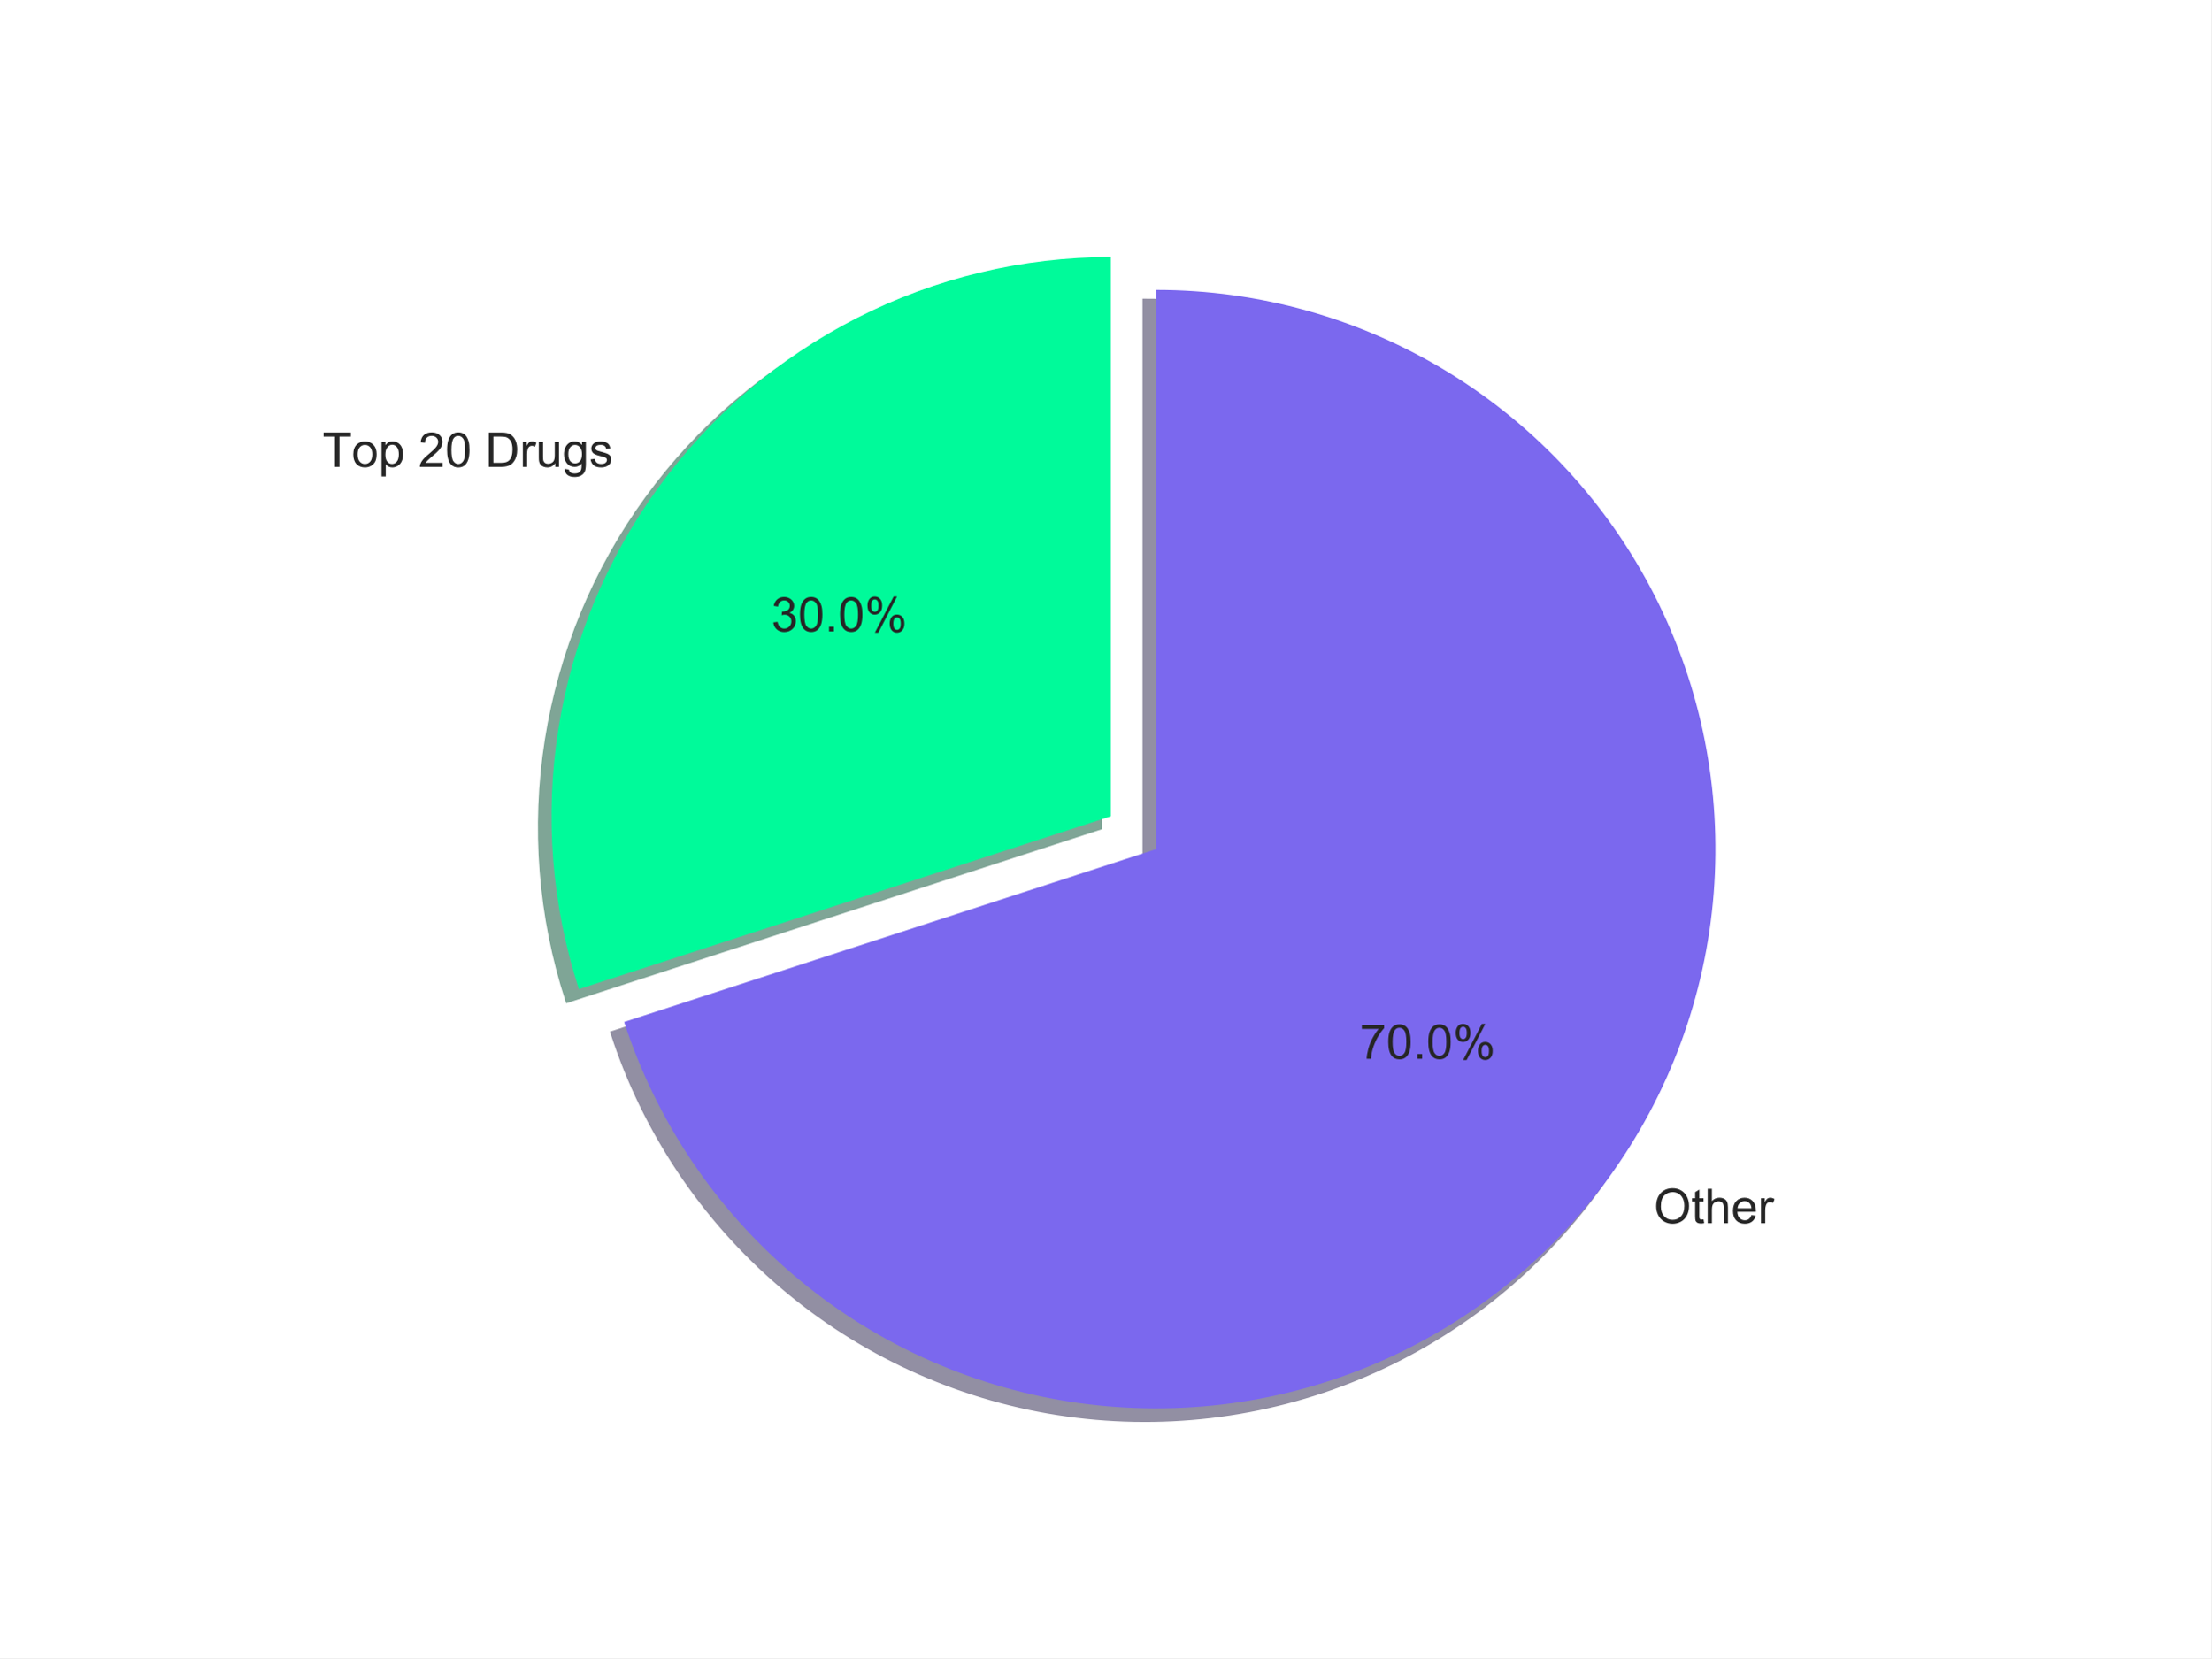
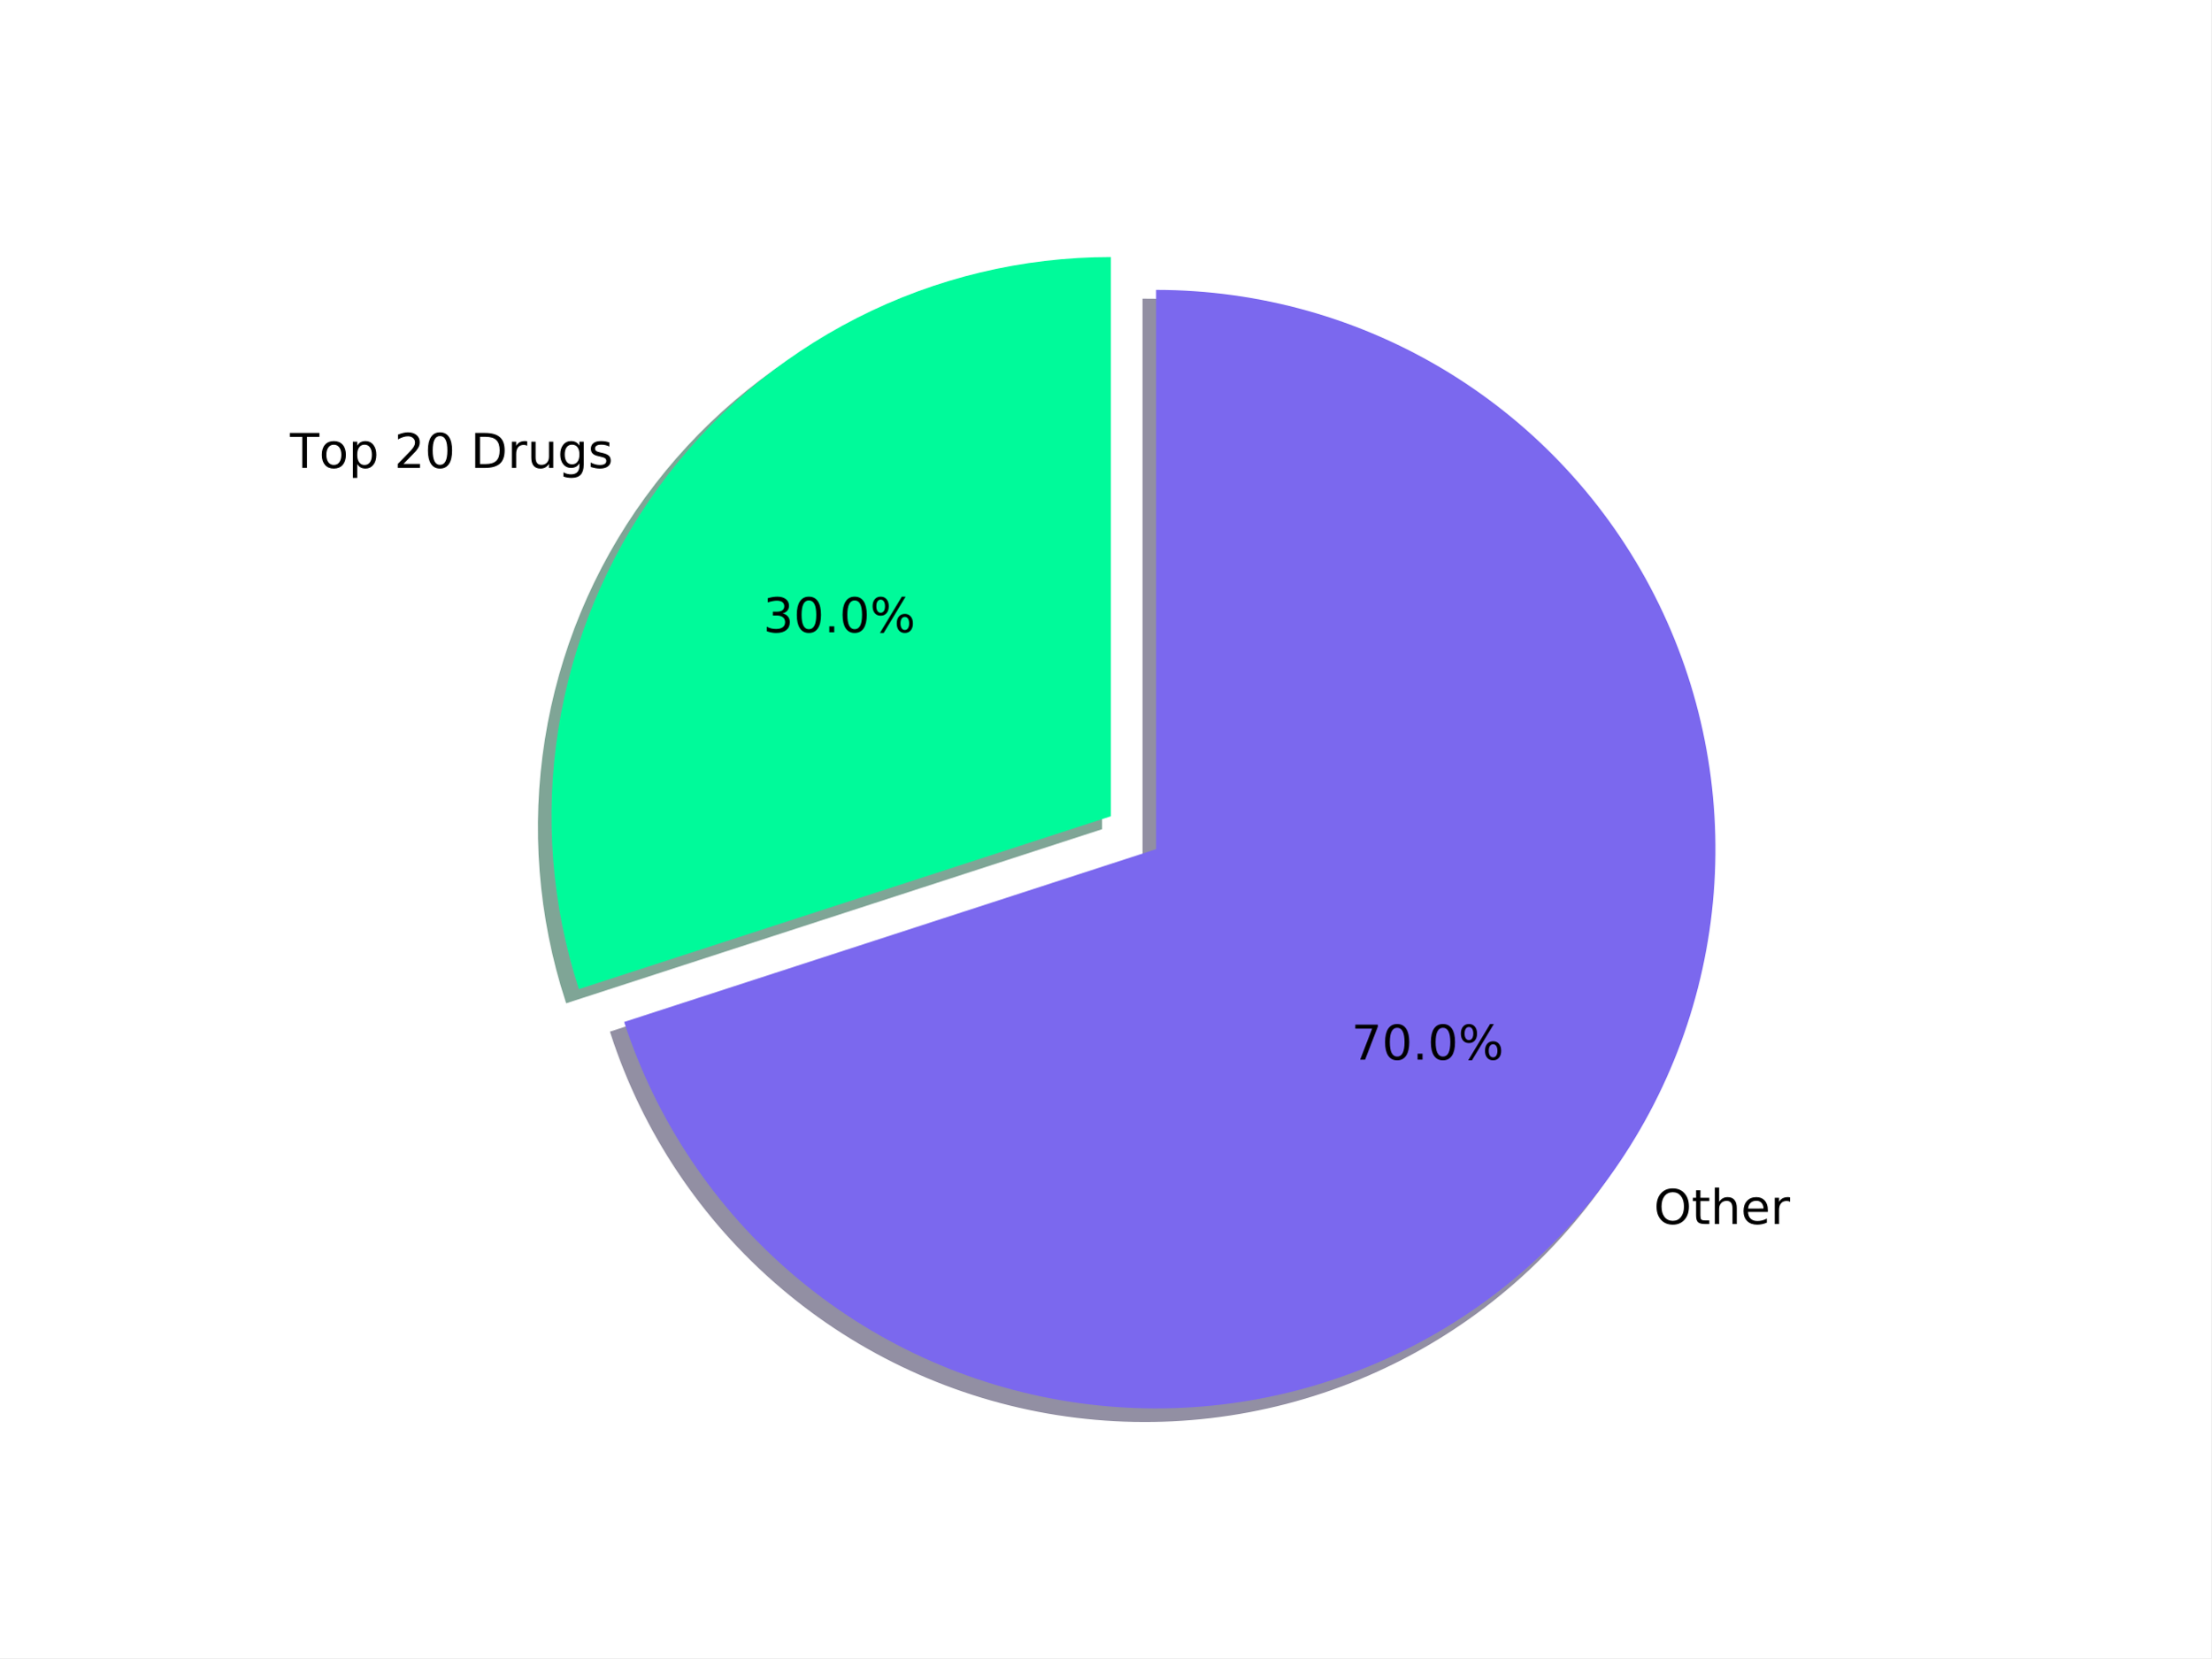
<svg xmlns="http://www.w3.org/2000/svg" xmlns:xlink="http://www.w3.org/1999/xlink" height="345.6pt" version="1.1" viewBox="0 0 460.8 345.6" width="460.8pt">
  <defs>
    <style type="text/css">
*{stroke-linecap:butt;stroke-linejoin:round;}
  </style>
  </defs>
  <g id="figure_1">
    <g id="patch_1">
      <path d="M 0 345.6  L 460.8 345.6  L 460.8 0  L 0 0  z " style="fill:#ffffff;" />
    </g>
    <g id="axes_1">
-       <g id="matplotlib.axis_1" />
-       <g id="matplotlib.axis_2" />
      <g id="patch_2">
        <path d="M 229.171 55.899  C 210.776 55.899 192.639 60.254 176.249 68.605  C 159.859 76.956 145.676 89.069 134.863 103.951  C 124.051 118.833 116.913 136.065 114.036 154.234  C 111.158 172.403 112.621 190.997 118.306 208.492  L 229.171 172.47  L 229.171 55.899  z " style="fill:#004b2e;opacity:0.5;stroke:#004b2e;stroke-linejoin:miter;" />
      </g>
      <g id="patch_3">
        <path d="M 127.737 215.344  C 134.379 235.788 146.549 254.002 162.895 267.962  C 179.241 281.923 199.134 291.094 220.366 294.457  C 241.598 297.819 263.351 295.245 283.211 287.018  C 303.071 278.792 320.274 265.231 332.909 247.84  C 345.544 230.449 353.126 209.897 354.813 188.468  C 356.499 167.038 352.226 145.553 342.466 126.4  C 332.707 107.246 317.838 91.161 299.509 79.929  C 281.181 68.697 260.098 62.751 238.602 62.751  L 238.602 179.322  L 127.737 215.344  z " style="fill:#251f47;opacity:0.5;stroke:#251f47;stroke-linejoin:miter;" />
      </g>
      <g id="patch_4">
        <path d="M 231.502 53.568  C 213.107 53.568 194.971 57.922 178.58 66.273  C 162.19 74.625 148.007 86.738 137.195 101.62  C 126.383 116.502 119.245 133.734 116.367 151.903  C 113.489 170.071 114.953 188.666 120.637 206.161  L 231.502 170.138  L 231.502 53.568  z " style="fill:#00fa9a;" />
      </g>
      <g id="patch_5">
        <path d="M 130.068 213.012  C 136.711 233.456 148.881 251.67 165.227 265.631  C 181.572 279.592 201.466 288.763 222.697 292.125  C 243.929 295.488 265.683 292.913 285.543 284.687  C 305.402 276.461 322.605 262.899 335.24 245.508  C 347.875 228.118 355.457 207.566 357.144 186.136  C 358.831 164.706 354.557 143.222 344.798 124.068  C 335.039 104.915 320.169 88.829 301.841 77.598  C 283.512 66.366 262.429 60.42 240.933 60.42  L 240.933 176.99  L 130.068 213.012  z " style="fill:#7b68ee;" />
      </g>
+       <g id="matplotlib.axis_1" />
+       <g id="matplotlib.axis_2" />
      <g id="text_1">
        <defs>
-           <path d="M 25.922 0  L 25.922 63.141  L 2.344 63.141  L 2.344 71.578  L 59.078 71.578  L 59.078 63.141  L 35.406 63.141  L 35.406 0  z " id="ArialMT-84" />
-           <path d="M 3.328 25.922  Q 3.328 40.328 11.328 47.266  Q 18.016 53.031 27.641 53.031  Q 38.328 53.031 45.109 46.016  Q 51.906 39.016 51.906 26.656  Q 51.906 16.656 48.906 10.906  Q 45.906 5.172 40.156 2  Q 34.422 -1.172 27.641 -1.172  Q 16.75 -1.172 10.031 5.812  Q 3.328 12.797 3.328 25.922  z M 12.359 25.922  Q 12.359 15.969 16.703 11.016  Q 21.047 6.062 27.641 6.062  Q 34.188 6.062 38.531 11.031  Q 42.875 16.016 42.875 26.219  Q 42.875 35.844 38.5 40.797  Q 34.125 45.75 27.641 45.75  Q 21.047 45.75 16.703 40.812  Q 12.359 35.891 12.359 25.922  z " id="ArialMT-111" />
-           <path d="M 6.594 -19.875  L 6.594 51.859  L 14.594 51.859  L 14.594 45.125  Q 17.438 49.078 21 51.047  Q 24.562 53.031 29.641 53.031  Q 36.281 53.031 41.359 49.609  Q 46.438 46.188 49.016 39.953  Q 51.609 33.734 51.609 26.312  Q 51.609 18.359 48.75 11.984  Q 45.906 5.609 40.453 2.219  Q 35.016 -1.172 29 -1.172  Q 24.609 -1.172 21.109 0.688  Q 17.625 2.547 15.375 5.375  L 15.375 -19.875  z M 14.547 25.641  Q 14.547 15.625 18.594 10.844  Q 22.656 6.062 28.422 6.062  Q 34.281 6.062 38.453 11.016  Q 42.625 15.969 42.625 26.375  Q 42.625 36.281 38.547 41.203  Q 34.469 46.141 28.812 46.141  Q 23.188 46.141 18.859 40.891  Q 14.547 35.641 14.547 25.641  z " id="ArialMT-112" />
-           <path id="ArialMT-32" />
-           <path d="M 50.344 8.453  L 50.344 0  L 3.031 0  Q 2.938 3.172 4.047 6.109  Q 5.859 10.938 9.828 15.625  Q 13.812 20.312 21.344 26.469  Q 33.016 36.031 37.109 41.625  Q 41.219 47.219 41.219 52.203  Q 41.219 57.422 37.469 61  Q 33.734 64.594 27.734 64.594  Q 21.391 64.594 17.578 60.781  Q 13.766 56.984 13.719 50.25  L 4.688 51.172  Q 5.609 61.281 11.656 66.578  Q 17.719 71.875 27.938 71.875  Q 38.234 71.875 44.234 66.156  Q 50.25 60.453 50.25 52  Q 50.25 47.703 48.484 43.547  Q 46.734 39.406 42.656 34.812  Q 38.578 30.219 29.109 22.219  Q 21.188 15.578 18.938 13.203  Q 16.703 10.844 15.234 8.453  z " id="ArialMT-50" />
-           <path d="M 4.156 35.297  Q 4.156 48 6.766 55.734  Q 9.375 63.484 14.516 67.672  Q 19.672 71.875 27.484 71.875  Q 33.25 71.875 37.594 69.547  Q 41.938 67.234 44.766 62.859  Q 47.609 58.5 49.219 52.219  Q 50.828 45.953 50.828 35.297  Q 50.828 22.703 48.234 14.969  Q 45.656 7.234 40.5 3  Q 35.359 -1.219 27.484 -1.219  Q 17.141 -1.219 11.234 6.203  Q 4.156 15.141 4.156 35.297  z M 13.188 35.297  Q 13.188 17.672 17.312 11.828  Q 21.438 6 27.484 6  Q 33.547 6 37.672 11.859  Q 41.797 17.719 41.797 35.297  Q 41.797 52.984 37.672 58.781  Q 33.547 64.594 27.391 64.594  Q 21.344 64.594 17.719 59.469  Q 13.188 52.938 13.188 35.297  z " id="ArialMT-48" />
-           <path d="M 7.719 0  L 7.719 71.578  L 32.375 71.578  Q 40.719 71.578 45.125 70.562  Q 51.266 69.141 55.609 65.438  Q 61.281 60.641 64.078 53.188  Q 66.891 45.75 66.891 36.188  Q 66.891 28.031 64.984 21.734  Q 63.094 15.438 60.109 11.297  Q 57.125 7.172 53.578 4.797  Q 50.047 2.438 45.047 1.219  Q 40.047 0 33.547 0  z M 17.188 8.453  L 32.469 8.453  Q 39.547 8.453 43.578 9.766  Q 47.609 11.078 50 13.484  Q 53.375 16.844 55.25 22.531  Q 57.125 28.219 57.125 36.328  Q 57.125 47.562 53.438 53.594  Q 49.75 59.625 44.484 61.672  Q 40.672 63.141 32.234 63.141  L 17.188 63.141  z " id="ArialMT-68" />
-           <path d="M 6.5 0  L 6.5 51.859  L 14.406 51.859  L 14.406 44  Q 17.438 49.516 20 51.266  Q 22.562 53.031 25.641 53.031  Q 30.078 53.031 34.672 50.203  L 31.641 42.047  Q 28.422 43.953 25.203 43.953  Q 22.312 43.953 20.016 42.219  Q 17.719 40.484 16.75 37.406  Q 15.281 32.719 15.281 27.156  L 15.281 0  z " id="ArialMT-114" />
-           <path d="M 40.578 0  L 40.578 7.625  Q 34.516 -1.172 24.125 -1.172  Q 19.531 -1.172 15.547 0.578  Q 11.578 2.344 9.641 5  Q 7.719 7.672 6.938 11.531  Q 6.391 14.109 6.391 19.734  L 6.391 51.859  L 15.188 51.859  L 15.188 23.094  Q 15.188 16.219 15.719 13.812  Q 16.547 10.359 19.234 8.375  Q 21.922 6.391 25.875 6.391  Q 29.828 6.391 33.297 8.422  Q 36.766 10.453 38.203 13.938  Q 39.656 17.438 39.656 24.078  L 39.656 51.859  L 48.438 51.859  L 48.438 0  z " id="ArialMT-117" />
-           <path d="M 4.984 -4.297  L 13.531 -5.562  Q 14.062 -9.516 16.5 -11.328  Q 19.781 -13.766 25.438 -13.766  Q 31.547 -13.766 34.859 -11.328  Q 38.188 -8.891 39.359 -4.5  Q 40.047 -1.812 39.984 6.781  Q 34.234 0 25.641 0  Q 14.938 0 9.078 7.719  Q 3.219 15.438 3.219 26.219  Q 3.219 33.641 5.906 39.906  Q 8.594 46.188 13.688 49.609  Q 18.797 53.031 25.688 53.031  Q 34.859 53.031 40.828 45.609  L 40.828 51.859  L 48.922 51.859  L 48.922 7.031  Q 48.922 -5.078 46.453 -10.125  Q 44 -15.188 38.641 -18.109  Q 33.297 -21.047 25.484 -21.047  Q 16.219 -21.047 10.5 -16.875  Q 4.781 -12.703 4.984 -4.297  z M 12.25 26.859  Q 12.25 16.656 16.297 11.969  Q 20.359 7.281 26.469 7.281  Q 32.516 7.281 36.609 11.938  Q 40.719 16.609 40.719 26.562  Q 40.719 36.078 36.5 40.906  Q 32.281 45.75 26.312 45.75  Q 20.453 45.75 16.344 40.984  Q 12.25 36.234 12.25 26.859  z " id="ArialMT-103" />
-           <path d="M 3.078 15.484  L 11.766 16.844  Q 12.5 11.625 15.844 8.844  Q 19.188 6.062 25.203 6.062  Q 31.25 6.062 34.172 8.516  Q 37.109 10.984 37.109 14.312  Q 37.109 17.281 34.516 19  Q 32.719 20.172 25.531 21.969  Q 15.875 24.422 12.141 26.203  Q 8.406 27.984 6.469 31.125  Q 4.547 34.281 4.547 38.094  Q 4.547 41.547 6.125 44.5  Q 7.719 47.469 10.453 49.422  Q 12.5 50.922 16.031 51.969  Q 19.578 53.031 23.641 53.031  Q 29.734 53.031 34.344 51.266  Q 38.969 49.516 41.156 46.5  Q 43.359 43.5 44.188 38.484  L 35.594 37.312  Q 35.016 41.312 32.203 43.547  Q 29.391 45.797 24.266 45.797  Q 18.219 45.797 15.625 43.797  Q 13.031 41.797 13.031 39.109  Q 13.031 37.406 14.109 36.031  Q 15.188 34.625 17.484 33.688  Q 18.797 33.203 25.25 31.453  Q 34.578 28.953 38.25 27.359  Q 41.938 25.781 44.031 22.75  Q 46.141 19.734 46.141 15.234  Q 46.141 10.844 43.578 6.953  Q 41.016 3.078 36.172 0.953  Q 31.344 -1.172 25.25 -1.172  Q 15.141 -1.172 9.844 3.031  Q 4.547 7.234 3.078 15.484  z " id="ArialMT-115" />
+           <path d="M -0.297 72.906  L 61.375 72.906  L 61.375 64.594  L 35.5 64.594  L 35.5 0  L 25.594 0  L 25.594 64.594  L -0.297 64.594  z " id="DejaVuSans-84" />
+           <path d="M 30.609 48.391  Q 23.391 48.391 19.188 42.75  Q 14.984 37.109 14.984 27.297  Q 14.984 17.484 19.156 11.844  Q 23.344 6.203 30.609 6.203  Q 37.797 6.203 41.984 11.859  Q 46.188 17.531 46.188 27.297  Q 46.188 37.016 41.984 42.703  Q 37.797 48.391 30.609 48.391  z M 30.609 56  Q 42.328 56 49.016 48.375  Q 55.719 40.766 55.719 27.297  Q 55.719 13.875 49.016 6.219  Q 42.328 -1.422 30.609 -1.422  Q 18.844 -1.422 12.172 6.219  Q 5.516 13.875 5.516 27.297  Q 5.516 40.766 12.172 48.375  Q 18.844 56 30.609 56  z " id="DejaVuSans-111" />
+           <path d="M 18.109 8.203  L 18.109 -20.797  L 9.078 -20.797  L 9.078 54.688  L 18.109 54.688  L 18.109 46.391  Q 20.953 51.266 25.266 53.625  Q 29.594 56 35.594 56  Q 45.562 56 51.781 48.094  Q 58.016 40.188 58.016 27.297  Q 58.016 14.406 51.781 6.484  Q 45.562 -1.422 35.594 -1.422  Q 29.594 -1.422 25.266 0.953  Q 20.953 3.328 18.109 8.203  z M 48.688 27.297  Q 48.688 37.203 44.609 42.844  Q 40.531 48.484 33.406 48.484  Q 26.266 48.484 22.188 42.844  Q 18.109 37.203 18.109 27.297  Q 18.109 17.391 22.188 11.75  Q 26.266 6.109 33.406 6.109  Q 40.531 6.109 44.609 11.75  Q 48.688 17.391 48.688 27.297  z " id="DejaVuSans-112" />
+           <path id="DejaVuSans-32" />
+           <path d="M 19.188 8.297  L 53.609 8.297  L 53.609 0  L 7.328 0  L 7.328 8.297  Q 12.938 14.109 22.625 23.891  Q 32.328 33.688 34.812 36.531  Q 39.547 41.844 41.422 45.531  Q 43.312 49.219 43.312 52.781  Q 43.312 58.594 39.234 62.25  Q 35.156 65.922 28.609 65.922  Q 23.969 65.922 18.812 64.312  Q 13.672 62.703 7.812 59.422  L 7.812 69.391  Q 13.766 71.781 18.938 73  Q 24.125 74.219 28.422 74.219  Q 39.75 74.219 46.484 68.547  Q 53.219 62.891 53.219 53.422  Q 53.219 48.922 51.531 44.891  Q 49.859 40.875 45.406 35.406  Q 44.188 33.984 37.641 27.219  Q 31.109 20.453 19.188 8.297  z " id="DejaVuSans-50" />
+           <path d="M 31.781 66.406  Q 24.172 66.406 20.328 58.906  Q 16.5 51.422 16.5 36.375  Q 16.5 21.391 20.328 13.891  Q 24.172 6.391 31.781 6.391  Q 39.453 6.391 43.281 13.891  Q 47.125 21.391 47.125 36.375  Q 47.125 51.422 43.281 58.906  Q 39.453 66.406 31.781 66.406  z M 31.781 74.219  Q 44.047 74.219 50.516 64.516  Q 56.984 54.828 56.984 36.375  Q 56.984 17.969 50.516 8.266  Q 44.047 -1.422 31.781 -1.422  Q 19.531 -1.422 13.062 8.266  Q 6.594 17.969 6.594 36.375  Q 6.594 54.828 13.062 64.516  Q 19.531 74.219 31.781 74.219  z " id="DejaVuSans-48" />
+           <path d="M 19.672 64.797  L 19.672 8.109  L 31.594 8.109  Q 46.688 8.109 53.688 14.938  Q 60.688 21.781 60.688 36.531  Q 60.688 51.172 53.688 57.984  Q 46.688 64.797 31.594 64.797  z M 9.812 72.906  L 30.078 72.906  Q 51.266 72.906 61.172 64.094  Q 71.094 55.281 71.094 36.531  Q 71.094 17.672 61.125 8.828  Q 51.172 0 30.078 0  L 9.812 0  z " id="DejaVuSans-68" />
+           <path d="M 41.109 46.297  Q 39.594 47.172 37.812 47.578  Q 36.031 48 33.891 48  Q 26.266 48 22.188 43.047  Q 18.109 38.094 18.109 28.812  L 18.109 0  L 9.078 0  L 9.078 54.688  L 18.109 54.688  L 18.109 46.188  Q 20.953 51.172 25.484 53.578  Q 30.031 56 36.531 56  Q 37.453 56 38.578 55.875  Q 39.703 55.766 41.062 55.516  z " id="DejaVuSans-114" />
+           <path d="M 8.5 21.578  L 8.5 54.688  L 17.484 54.688  L 17.484 21.922  Q 17.484 14.156 20.5 10.266  Q 23.531 6.391 29.594 6.391  Q 36.859 6.391 41.078 11.031  Q 45.312 15.672 45.312 23.688  L 45.312 54.688  L 54.297 54.688  L 54.297 0  L 45.312 0  L 45.312 8.406  Q 42.047 3.422 37.719 1  Q 33.406 -1.422 27.688 -1.422  Q 18.266 -1.422 13.375 4.438  Q 8.5 10.297 8.5 21.578  z M 31.109 56  z " id="DejaVuSans-117" />
+           <path d="M 45.406 27.984  Q 45.406 37.75 41.375 43.109  Q 37.359 48.484 30.078 48.484  Q 22.859 48.484 18.828 43.109  Q 14.797 37.75 14.797 27.984  Q 14.797 18.266 18.828 12.891  Q 22.859 7.516 30.078 7.516  Q 37.359 7.516 41.375 12.891  Q 45.406 18.266 45.406 27.984  z M 54.391 6.781  Q 54.391 -7.172 48.188 -13.984  Q 42 -20.797 29.203 -20.797  Q 24.469 -20.797 20.266 -20.094  Q 16.062 -19.391 12.109 -17.922  L 12.109 -9.188  Q 16.062 -11.328 19.922 -12.344  Q 23.781 -13.375 27.781 -13.375  Q 36.625 -13.375 41.016 -8.766  Q 45.406 -4.156 45.406 5.172  L 45.406 9.625  Q 42.625 4.781 38.281 2.391  Q 33.938 0 27.875 0  Q 17.828 0 11.672 7.656  Q 5.516 15.328 5.516 27.984  Q 5.516 40.672 11.672 48.328  Q 17.828 56 27.875 56  Q 33.938 56 38.281 53.609  Q 42.625 51.219 45.406 46.391  L 45.406 54.688  L 54.391 54.688  z " id="DejaVuSans-103" />
+           <path d="M 44.281 53.078  L 44.281 44.578  Q 40.484 46.531 36.375 47.5  Q 32.281 48.484 27.875 48.484  Q 21.188 48.484 17.844 46.438  Q 14.5 44.391 14.5 40.281  Q 14.5 37.156 16.891 35.375  Q 19.281 33.594 26.516 31.984  L 29.594 31.297  Q 39.156 29.25 43.188 25.516  Q 47.219 21.781 47.219 15.094  Q 47.219 7.469 41.188 3.016  Q 35.156 -1.422 24.609 -1.422  Q 20.219 -1.422 15.453 -0.562  Q 10.688 0.297 5.422 2  L 5.422 11.281  Q 10.406 8.688 15.234 7.391  Q 20.062 6.109 24.812 6.109  Q 31.156 6.109 34.562 8.281  Q 37.984 10.453 37.984 14.406  Q 37.984 18.062 35.516 20.016  Q 33.062 21.969 24.703 23.781  L 21.578 24.516  Q 13.234 26.266 9.516 29.906  Q 5.812 33.547 5.812 39.891  Q 5.812 47.609 11.281 51.797  Q 16.75 56 26.812 56  Q 31.781 56 36.172 55.266  Q 40.578 54.547 44.281 53.078  z " id="DejaVuSans-115" />
        </defs>
-         <g style="fill:#262626;" transform="translate(67.2001 97.30958)scale(0.1 -0.1)">
-           <use xlink:href="#ArialMT-84" />
-           <use x="60.912" xlink:href="#ArialMT-111" />
-           <use x="116.527" xlink:href="#ArialMT-112" />
-           <use x="172.143" xlink:href="#ArialMT-32" />
-           <use x="199.926" xlink:href="#ArialMT-50" />
-           <use x="255.541" xlink:href="#ArialMT-48" />
-           <use x="311.156" xlink:href="#ArialMT-32" />
-           <use x="338.939" xlink:href="#ArialMT-68" />
-           <use x="411.156" xlink:href="#ArialMT-114" />
-           <use x="444.457" xlink:href="#ArialMT-117" />
-           <use x="500.072" xlink:href="#ArialMT-103" />
-           <use x="555.688" xlink:href="#ArialMT-115" />
+         <g transform="translate(60.42822 97.52754)scale(0.1 -0.1)">
+           <use xlink:href="#DejaVuSans-84" />
+           <use x="60.818" xlink:href="#DejaVuSans-111" />
+           <use x="122" xlink:href="#DejaVuSans-112" />
+           <use x="185.477" xlink:href="#DejaVuSans-32" />
+           <use x="217.264" xlink:href="#DejaVuSans-50" />
+           <use x="280.887" xlink:href="#DejaVuSans-48" />
+           <use x="344.51" xlink:href="#DejaVuSans-32" />
+           <use x="376.297" xlink:href="#DejaVuSans-68" />
+           <use x="453.299" xlink:href="#DejaVuSans-114" />
+           <use x="494.412" xlink:href="#DejaVuSans-117" />
+           <use x="557.791" xlink:href="#DejaVuSans-103" />
+           <use x="621.268" xlink:href="#DejaVuSans-115" />
        </g>
      </g>
      <g id="text_2">
        <defs>
-           <path d="M 4.203 18.891  L 12.984 20.062  Q 14.5 12.594 18.141 9.297  Q 21.781 6 27 6  Q 33.203 6 37.469 10.297  Q 41.75 14.594 41.75 20.953  Q 41.75 27 37.797 30.922  Q 33.844 34.859 27.734 34.859  Q 25.25 34.859 21.531 33.891  L 22.516 41.609  Q 23.391 41.5 23.922 41.5  Q 29.547 41.5 34.031 44.422  Q 38.531 47.359 38.531 53.469  Q 38.531 58.297 35.25 61.469  Q 31.984 64.656 26.812 64.656  Q 21.688 64.656 18.266 61.422  Q 14.844 58.203 13.875 51.766  L 5.078 53.328  Q 6.688 62.156 12.391 67.016  Q 18.109 71.875 26.609 71.875  Q 32.469 71.875 37.391 69.359  Q 42.328 66.844 44.938 62.5  Q 47.562 58.156 47.562 53.266  Q 47.562 48.641 45.062 44.828  Q 42.578 41.016 37.703 38.766  Q 44.047 37.312 47.562 32.688  Q 51.078 28.078 51.078 21.141  Q 51.078 11.766 44.234 5.25  Q 37.406 -1.266 26.953 -1.266  Q 17.531 -1.266 11.297 4.344  Q 5.078 9.969 4.203 18.891  z " id="ArialMT-51" />
-           <path d="M 9.078 0  L 9.078 10.016  L 19.094 10.016  L 19.094 0  z " id="ArialMT-46" />
-           <path d="M 5.812 54.391  Q 5.812 62.062 9.672 67.422  Q 13.531 72.797 20.844 72.797  Q 27.594 72.797 32 67.984  Q 36.422 63.188 36.422 53.859  Q 36.422 44.781 31.953 39.875  Q 27.484 34.969 20.953 34.969  Q 14.453 34.969 10.125 39.797  Q 5.812 44.625 5.812 54.391  z M 21.094 66.75  Q 17.828 66.75 15.656 63.906  Q 13.484 61.078 13.484 53.516  Q 13.484 46.625 15.672 43.812  Q 17.875 41.016 21.094 41.016  Q 24.422 41.016 26.594 43.844  Q 28.766 46.688 28.766 54.203  Q 28.766 61.141 26.562 63.938  Q 24.359 66.75 21.094 66.75  z M 21.141 -2.641  L 60.297 72.797  L 67.438 72.797  L 28.422 -2.641  z M 52.094 16.797  Q 52.094 24.516 55.953 29.859  Q 59.812 35.203 67.188 35.203  Q 73.922 35.203 78.344 30.391  Q 82.766 25.594 82.766 16.266  Q 82.766 7.172 78.297 2.266  Q 73.828 -2.641 67.234 -2.641  Q 60.75 -2.641 56.422 2.219  Q 52.094 7.078 52.094 16.797  z M 67.438 29.156  Q 64.109 29.156 61.938 26.312  Q 59.766 23.484 59.766 15.922  Q 59.766 9.078 61.953 6.25  Q 64.156 3.422 67.391 3.422  Q 70.75 3.422 72.922 6.25  Q 75.094 9.078 75.094 16.609  Q 75.094 23.531 72.891 26.344  Q 70.703 29.156 67.438 29.156  z " id="ArialMT-37" />
+           <path d="M 40.578 39.312  Q 47.656 37.797 51.625 33  Q 55.609 28.219 55.609 21.188  Q 55.609 10.406 48.188 4.484  Q 40.766 -1.422 27.094 -1.422  Q 22.516 -1.422 17.656 -0.516  Q 12.797 0.391 7.625 2.203  L 7.625 11.719  Q 11.719 9.328 16.594 8.109  Q 21.484 6.891 26.812 6.891  Q 36.078 6.891 40.938 10.547  Q 45.797 14.203 45.797 21.188  Q 45.797 27.641 41.281 31.266  Q 36.766 34.906 28.719 34.906  L 20.219 34.906  L 20.219 43.016  L 29.109 43.016  Q 36.375 43.016 40.234 45.922  Q 44.094 48.828 44.094 54.297  Q 44.094 59.906 40.109 62.906  Q 36.141 65.922 28.719 65.922  Q 24.656 65.922 20.016 65.031  Q 15.375 64.156 9.812 62.312  L 9.812 71.094  Q 15.438 72.656 20.344 73.438  Q 25.25 74.219 29.594 74.219  Q 40.828 74.219 47.359 69.109  Q 53.906 64.016 53.906 55.328  Q 53.906 49.266 50.438 45.094  Q 46.969 40.922 40.578 39.312  z " id="DejaVuSans-51" />
+           <path d="M 10.688 12.406  L 21 12.406  L 21 0  L 10.688 0  z " id="DejaVuSans-46" />
+           <path d="M 72.703 32.078  Q 68.453 32.078 66.031 28.469  Q 63.625 24.859 63.625 18.406  Q 63.625 12.062 66.031 8.422  Q 68.453 4.781 72.703 4.781  Q 76.859 4.781 79.266 8.422  Q 81.688 12.062 81.688 18.406  Q 81.688 24.812 79.266 28.438  Q 76.859 32.078 72.703 32.078  z M 72.703 38.281  Q 80.422 38.281 84.953 32.906  Q 89.5 27.547 89.5 18.406  Q 89.5 9.281 84.938 3.922  Q 80.375 -1.422 72.703 -1.422  Q 64.891 -1.422 60.344 3.922  Q 55.812 9.281 55.812 18.406  Q 55.812 27.594 60.375 32.938  Q 64.938 38.281 72.703 38.281  z M 22.312 68.016  Q 18.109 68.016 15.688 64.375  Q 13.281 60.75 13.281 54.391  Q 13.281 47.953 15.672 44.328  Q 18.062 40.719 22.312 40.719  Q 26.562 40.719 28.969 44.328  Q 31.391 47.953 31.391 54.391  Q 31.391 60.688 28.953 64.344  Q 26.516 68.016 22.312 68.016  z M 66.406 74.219  L 74.219 74.219  L 28.609 -1.422  L 20.797 -1.422  z M 22.312 74.219  Q 30.031 74.219 34.609 68.875  Q 39.203 63.531 39.203 54.391  Q 39.203 45.172 34.641 39.844  Q 30.078 34.516 22.312 34.516  Q 14.547 34.516 10.031 39.859  Q 5.516 45.219 5.516 54.391  Q 5.516 63.484 10.047 68.844  Q 14.594 74.219 22.312 74.219  z " id="DejaVuSans-37" />
        </defs>
-         <g style="fill:#262626;" transform="translate(160.7413 131.6125)scale(0.1 -0.1)">
-           <use xlink:href="#ArialMT-51" />
-           <use x="55.615" xlink:href="#ArialMT-48" />
-           <use x="111.23" xlink:href="#ArialMT-46" />
-           <use x="139.014" xlink:href="#ArialMT-48" />
-           <use x="194.629" xlink:href="#ArialMT-37" />
+         <g transform="translate(159.0342 131.7867)scale(0.1 -0.1)">
+           <use xlink:href="#DejaVuSans-51" />
+           <use x="63.623" xlink:href="#DejaVuSans-48" />
+           <use x="127.246" xlink:href="#DejaVuSans-46" />
+           <use x="159.033" xlink:href="#DejaVuSans-48" />
+           <use x="222.656" xlink:href="#DejaVuSans-37" />
        </g>
      </g>
      <g id="text_3">
        <defs>
-           <path d="M 4.828 34.859  Q 4.828 52.688 14.391 62.766  Q 23.969 72.859 39.109 72.859  Q 49.031 72.859 56.984 68.109  Q 64.938 63.375 69.109 54.906  Q 73.297 46.438 73.297 35.688  Q 73.297 24.812 68.891 16.219  Q 64.5 7.625 56.438 3.203  Q 48.391 -1.219 39.062 -1.219  Q 28.953 -1.219 20.984 3.656  Q 13.031 8.547 8.922 16.984  Q 4.828 25.438 4.828 34.859  z M 14.594 34.719  Q 14.594 21.781 21.547 14.328  Q 28.516 6.891 39.016 6.891  Q 49.703 6.891 56.609 14.406  Q 63.531 21.922 63.531 35.75  Q 63.531 44.484 60.578 51  Q 57.625 57.516 51.922 61.109  Q 46.234 64.703 39.156 64.703  Q 29.109 64.703 21.844 57.781  Q 14.594 50.875 14.594 34.719  z " id="ArialMT-79" />
-           <path d="M 25.781 7.859  L 27.047 0.094  Q 23.344 -0.688 20.406 -0.688  Q 15.625 -0.688 12.984 0.828  Q 10.359 2.344 9.281 4.812  Q 8.203 7.281 8.203 15.188  L 8.203 45.016  L 1.766 45.016  L 1.766 51.859  L 8.203 51.859  L 8.203 64.703  L 16.938 69.969  L 16.938 51.859  L 25.781 51.859  L 25.781 45.016  L 16.938 45.016  L 16.938 14.703  Q 16.938 10.938 17.406 9.859  Q 17.875 8.797 18.922 8.156  Q 19.969 7.516 21.922 7.516  Q 23.391 7.516 25.781 7.859  z " id="ArialMT-116" />
-           <path d="M 6.594 0  L 6.594 71.578  L 15.375 71.578  L 15.375 45.906  Q 21.531 53.031 30.906 53.031  Q 36.672 53.031 40.922 50.75  Q 45.172 48.484 47 44.484  Q 48.828 40.484 48.828 32.859  L 48.828 0  L 40.047 0  L 40.047 32.859  Q 40.047 39.453 37.188 42.453  Q 34.328 45.453 29.109 45.453  Q 25.203 45.453 21.75 43.422  Q 18.312 41.406 16.844 37.938  Q 15.375 34.469 15.375 28.375  L 15.375 0  z " id="ArialMT-104" />
-           <path d="M 42.094 16.703  L 51.172 15.578  Q 49.031 7.625 43.219 3.219  Q 37.406 -1.172 28.375 -1.172  Q 17 -1.172 10.328 5.828  Q 3.656 12.844 3.656 25.484  Q 3.656 38.578 10.391 45.797  Q 17.141 53.031 27.875 53.031  Q 38.281 53.031 44.875 45.953  Q 51.469 38.875 51.469 26.031  Q 51.469 25.25 51.422 23.688  L 12.75 23.688  Q 13.234 15.141 17.578 10.594  Q 21.922 6.062 28.422 6.062  Q 33.25 6.062 36.672 8.594  Q 40.094 11.141 42.094 16.703  z M 13.234 30.906  L 42.188 30.906  Q 41.609 37.453 38.875 40.719  Q 34.672 45.797 27.984 45.797  Q 21.922 45.797 17.797 41.75  Q 13.672 37.703 13.234 30.906  z " id="ArialMT-101" />
+           <path d="M 39.406 66.219  Q 28.656 66.219 22.328 58.203  Q 16.016 50.203 16.016 36.375  Q 16.016 22.609 22.328 14.594  Q 28.656 6.594 39.406 6.594  Q 50.141 6.594 56.422 14.594  Q 62.703 22.609 62.703 36.375  Q 62.703 50.203 56.422 58.203  Q 50.141 66.219 39.406 66.219  z M 39.406 74.219  Q 54.734 74.219 63.906 63.938  Q 73.094 53.656 73.094 36.375  Q 73.094 19.141 63.906 8.859  Q 54.734 -1.422 39.406 -1.422  Q 24.031 -1.422 14.812 8.828  Q 5.609 19.094 5.609 36.375  Q 5.609 53.656 14.812 63.938  Q 24.031 74.219 39.406 74.219  z " id="DejaVuSans-79" />
+           <path d="M 18.312 70.219  L 18.312 54.688  L 36.812 54.688  L 36.812 47.703  L 18.312 47.703  L 18.312 18.016  Q 18.312 11.328 20.141 9.422  Q 21.969 7.516 27.594 7.516  L 36.812 7.516  L 36.812 0  L 27.594 0  Q 17.188 0 13.234 3.875  Q 9.281 7.766 9.281 18.016  L 9.281 47.703  L 2.688 47.703  L 2.688 54.688  L 9.281 54.688  L 9.281 70.219  z " id="DejaVuSans-116" />
+           <path d="M 54.891 33.016  L 54.891 0  L 45.906 0  L 45.906 32.719  Q 45.906 40.484 42.875 44.328  Q 39.844 48.188 33.797 48.188  Q 26.516 48.188 22.312 43.547  Q 18.109 38.922 18.109 30.906  L 18.109 0  L 9.078 0  L 9.078 75.984  L 18.109 75.984  L 18.109 46.188  Q 21.344 51.125 25.703 53.562  Q 30.078 56 35.797 56  Q 45.219 56 50.047 50.172  Q 54.891 44.344 54.891 33.016  z " id="DejaVuSans-104" />
+           <path d="M 56.203 29.594  L 56.203 25.203  L 14.891 25.203  Q 15.484 15.922 20.484 11.062  Q 25.484 6.203 34.422 6.203  Q 39.594 6.203 44.453 7.469  Q 49.312 8.734 54.109 11.281  L 54.109 2.781  Q 49.266 0.734 44.188 -0.344  Q 39.109 -1.422 33.891 -1.422  Q 20.797 -1.422 13.156 6.188  Q 5.516 13.812 5.516 26.812  Q 5.516 40.234 12.766 48.109  Q 20.016 56 32.328 56  Q 43.359 56 49.781 48.891  Q 56.203 41.797 56.203 29.594  z M 47.219 32.234  Q 47.125 39.594 43.094 43.984  Q 39.062 48.391 32.422 48.391  Q 24.906 48.391 20.391 44.141  Q 15.875 39.891 15.188 32.172  z " id="DejaVuSans-101" />
        </defs>
-         <g style="fill:#262626;" transform="translate(344.6711 254.9454)scale(0.1 -0.1)">
-           <use xlink:href="#ArialMT-79" />
-           <use x="77.783" xlink:href="#ArialMT-116" />
-           <use x="105.566" xlink:href="#ArialMT-104" />
-           <use x="161.182" xlink:href="#ArialMT-101" />
-           <use x="216.797" xlink:href="#ArialMT-114" />
+         <g transform="translate(344.6711 255.1196)scale(0.1 -0.1)">
+           <use xlink:href="#DejaVuSans-79" />
+           <use x="78.711" xlink:href="#DejaVuSans-116" />
+           <use x="117.92" xlink:href="#DejaVuSans-104" />
+           <use x="181.299" xlink:href="#DejaVuSans-101" />
+           <use x="242.822" xlink:href="#DejaVuSans-114" />
        </g>
      </g>
      <g id="text_4">
        <defs>
-           <path d="M 4.734 62.203  L 4.734 70.656  L 51.078 70.656  L 51.078 63.812  Q 44.234 56.547 37.516 44.484  Q 30.812 32.422 27.156 19.672  Q 24.516 10.688 23.781 0  L 14.75 0  Q 14.891 8.453 18.062 20.406  Q 21.234 32.375 27.172 43.484  Q 33.109 54.594 39.797 62.203  z " id="ArialMT-55" />
+           <path d="M 8.203 72.906  L 55.078 72.906  L 55.078 68.703  L 28.609 0  L 18.312 0  L 43.219 64.594  L 8.203 64.594  z " id="DejaVuSans-55" />
        </defs>
-         <g style="fill:#262626;" transform="translate(283.3408 220.6863)scale(0.1 -0.1)">
-           <use xlink:href="#ArialMT-55" />
-           <use x="55.615" xlink:href="#ArialMT-48" />
-           <use x="111.23" xlink:href="#ArialMT-46" />
-           <use x="139.014" xlink:href="#ArialMT-48" />
-           <use x="194.629" xlink:href="#ArialMT-37" />
+         <g transform="translate(281.6338 220.8605)scale(0.1 -0.1)">
+           <use xlink:href="#DejaVuSans-55" />
+           <use x="63.623" xlink:href="#DejaVuSans-48" />
+           <use x="127.246" xlink:href="#DejaVuSans-46" />
+           <use x="159.033" xlink:href="#DejaVuSans-48" />
+           <use x="222.656" xlink:href="#DejaVuSans-37" />
        </g>
      </g>
    </g>
  </g>
</svg>
